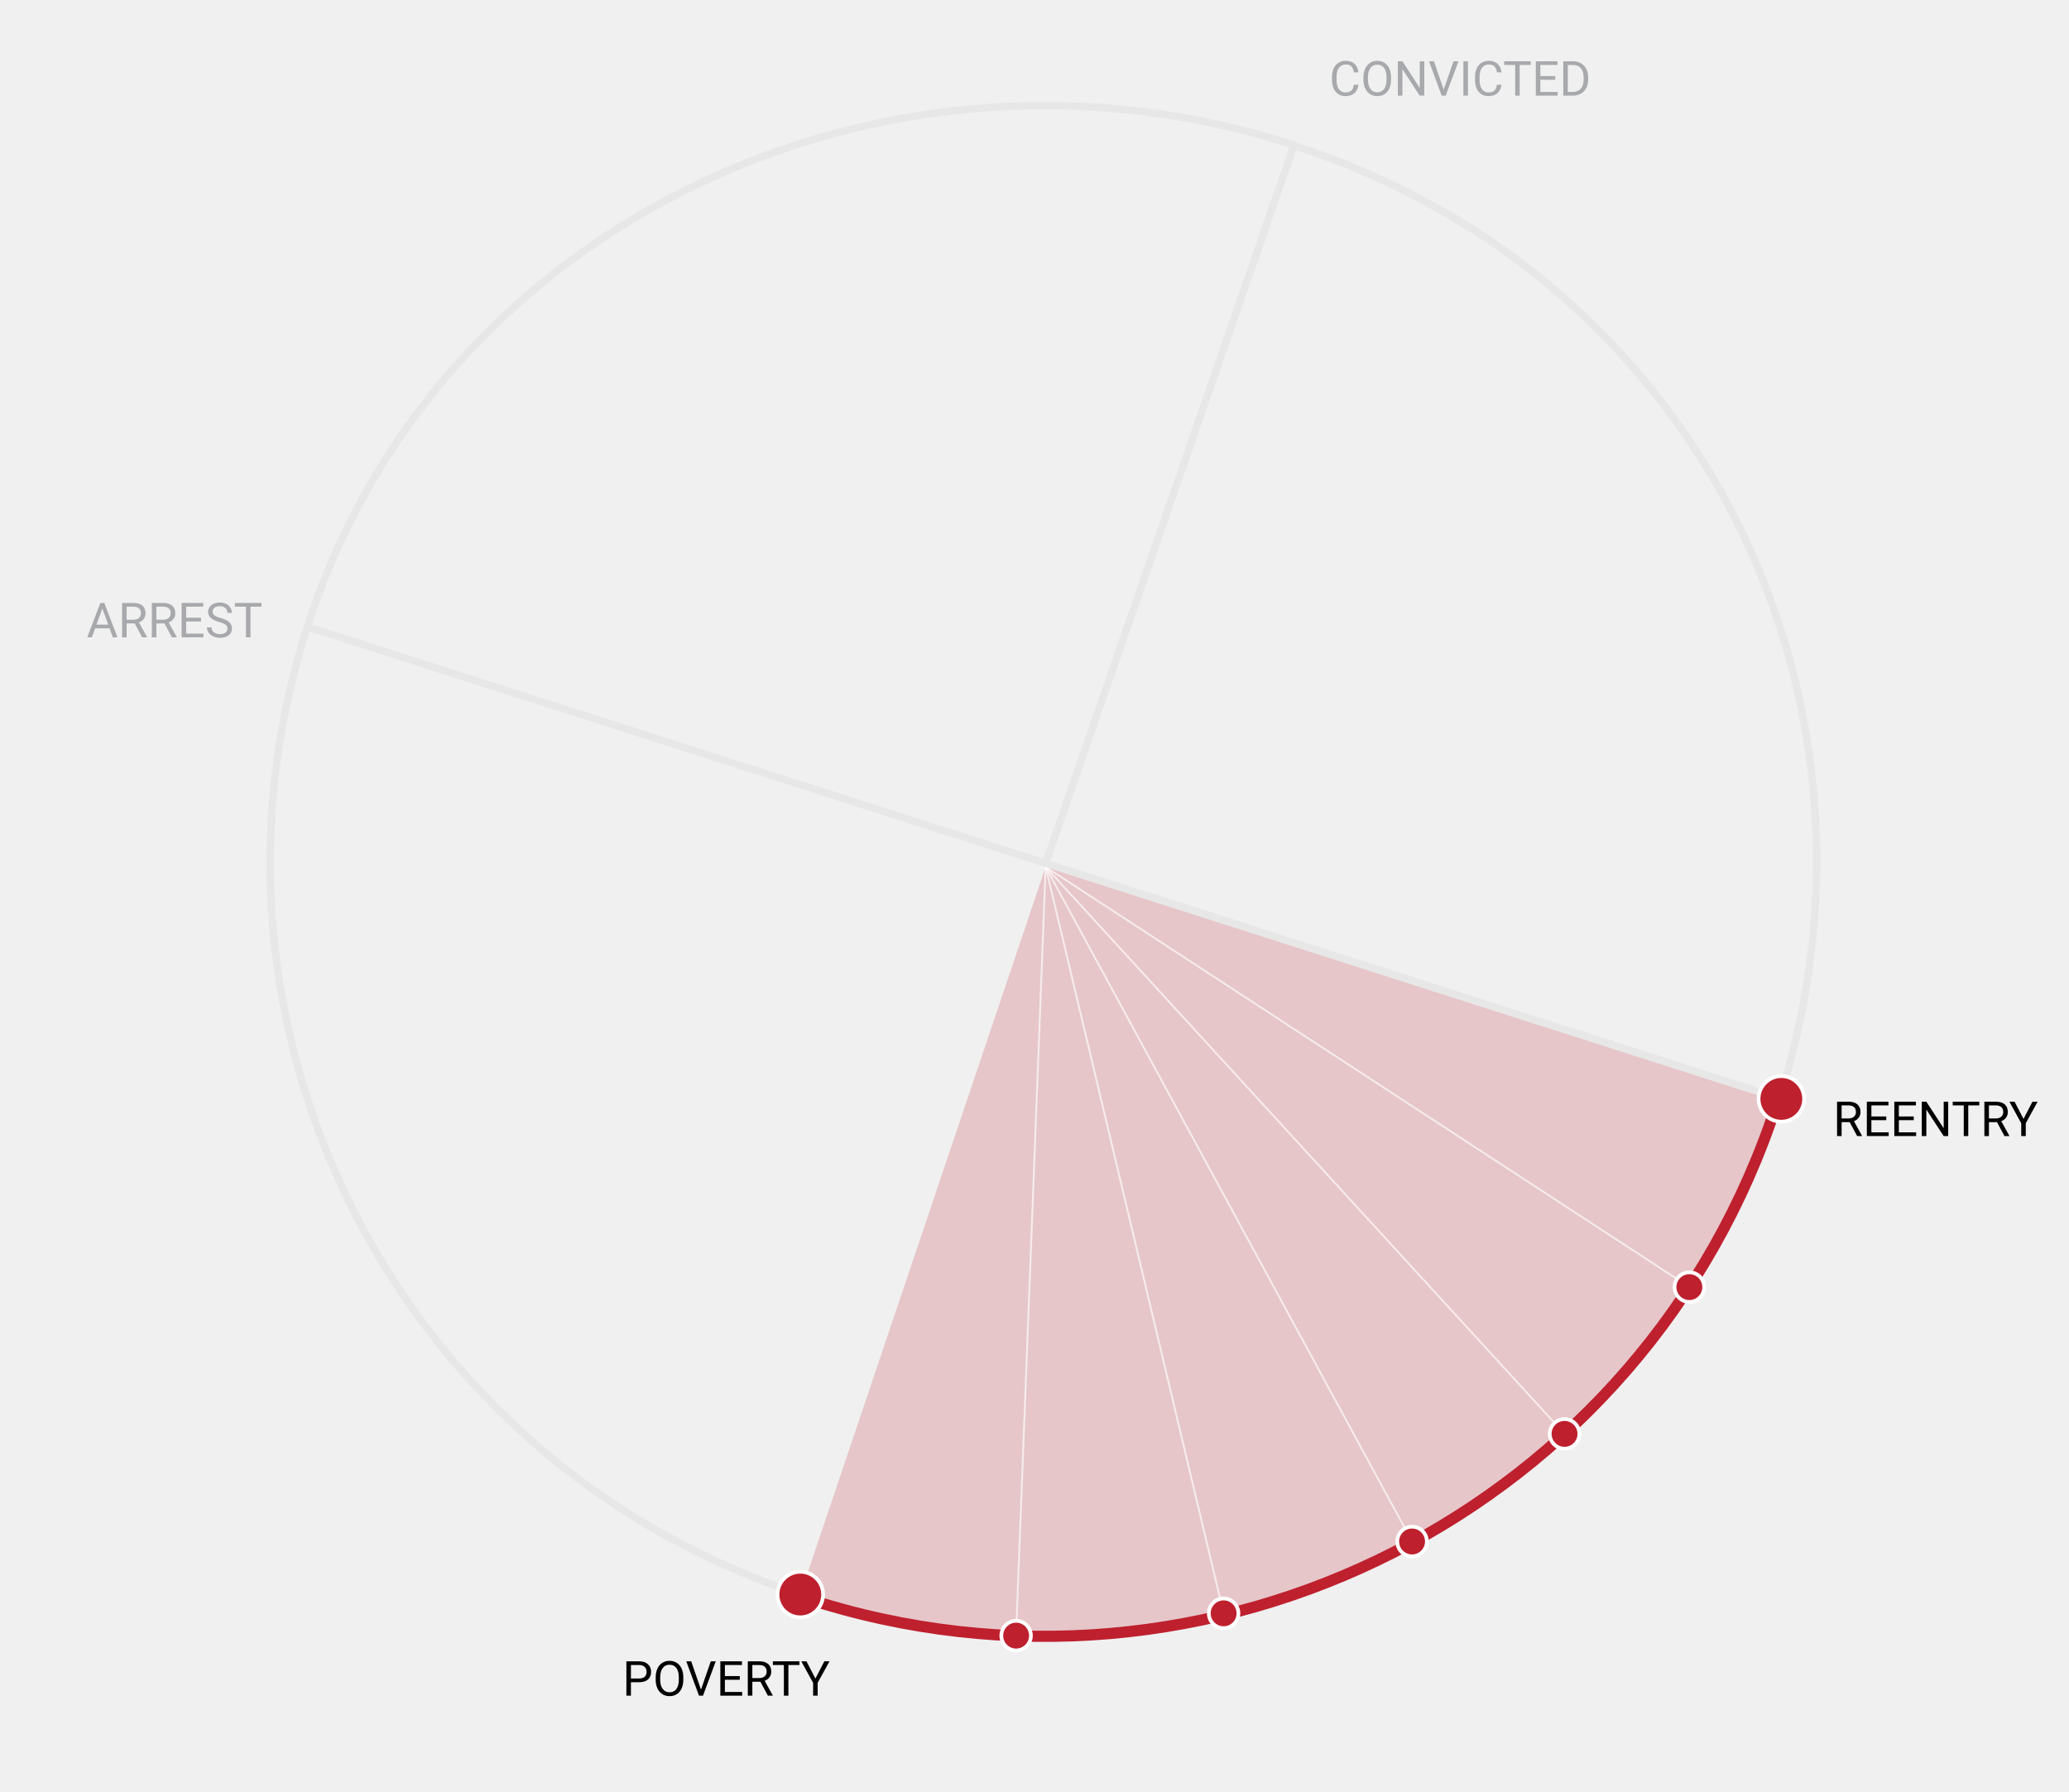
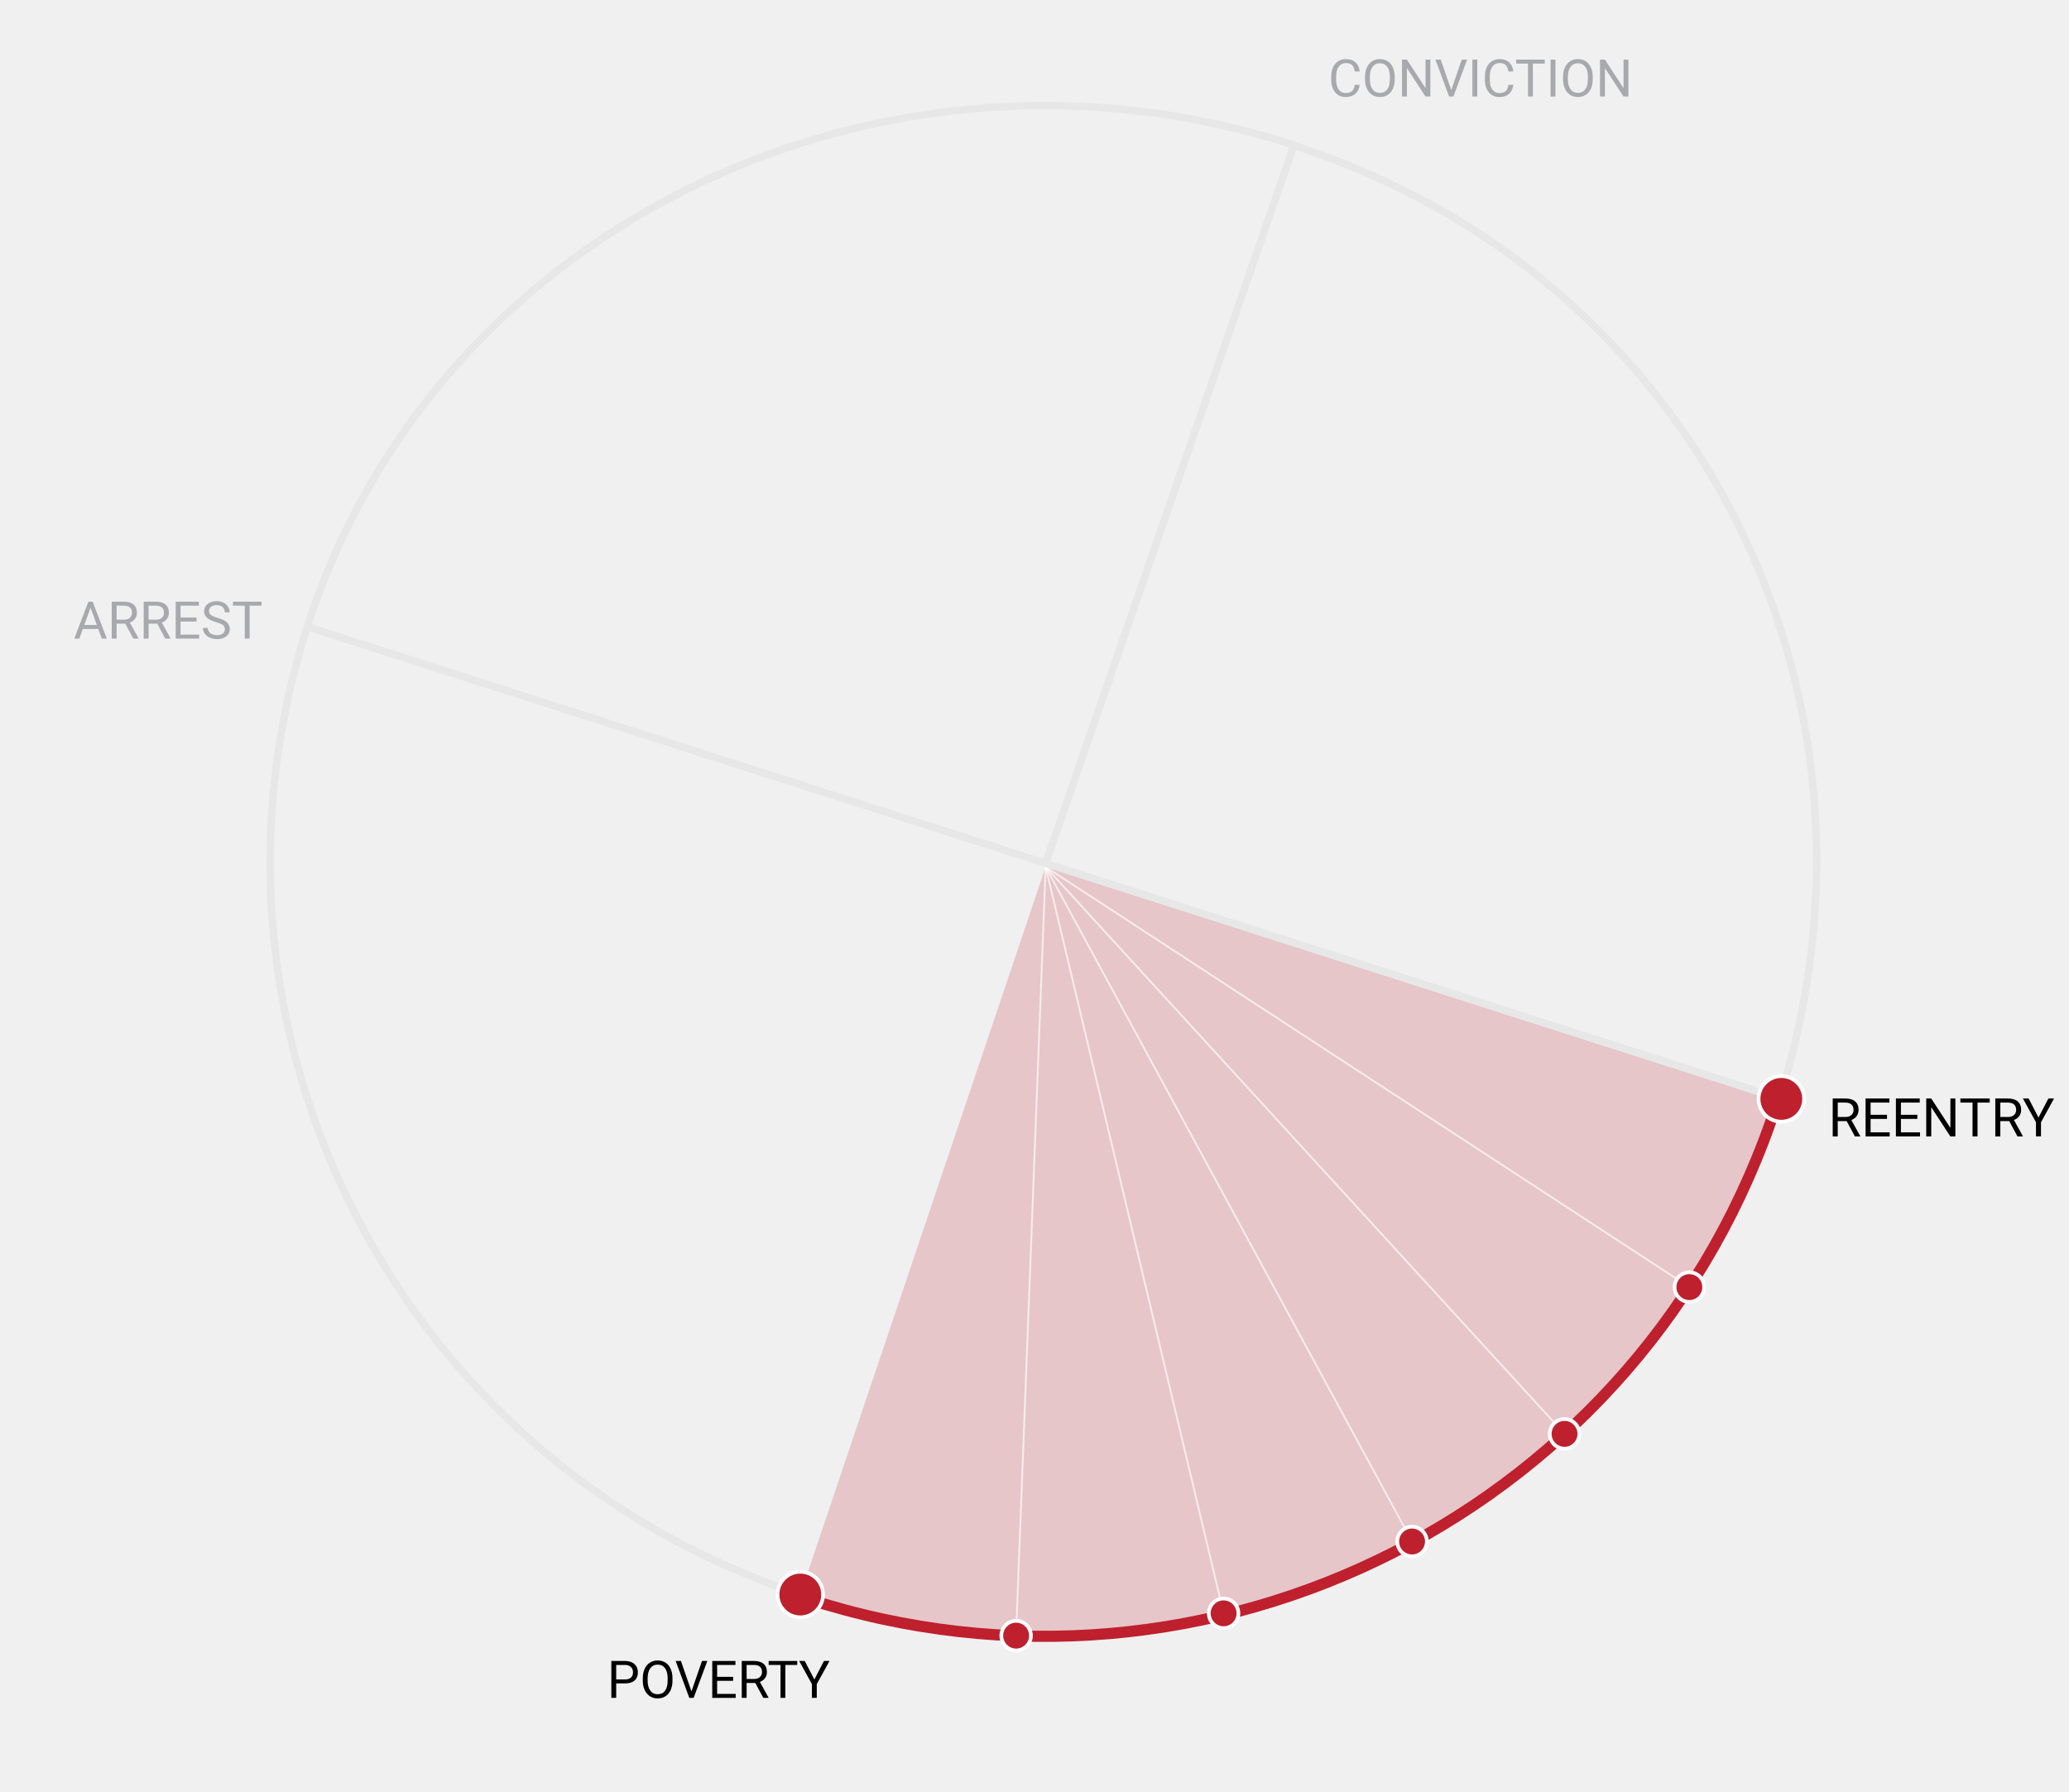
<svg xmlns="http://www.w3.org/2000/svg" version="1.1" id="Layer_1" x="0px" y="0px" viewBox="0 0 556.472 481.872" enable-background="new 0 0 556.472 481.872" xml:space="preserve">
  <path opacity="0.2" fill="#BE1E2D" d="M478.511,296.329c-35.599,109.465-153.802,168.069-263.263,132.474l65.982-195.674  L478.511,296.329z" />
-   <path fill="none" stroke="#E7E7E7" stroke-width="2" stroke-miterlimit="10" d="M478.011,297.396  c35.379-108.789-20.58-222.658-129.373-258.039" />
+   <path fill="none" stroke="#E7E7E7" stroke-width="2" stroke-miterlimit="10" d="M478.011,297.397  c35.379-108.789-20.58-222.658-129.373-258.039" />
  <g>
    <path fill="none" stroke="#E7E7E7" stroke-width="2" stroke-miterlimit="10" d="M82.871,167.881   C47.492,276.668,106.997,393.537,215.79,428.92" />
  </g>
-   <path fill="none" stroke="#E7E7E7" stroke-width="2" stroke-miterlimit="10" d="M348.039,39.019  C239.247,3.643,118.251,59.088,82.871,167.881" />
+   <path fill="none" stroke="#E7E7E7" stroke-width="2" stroke-miterlimit="10" d="M348.039,39.02  C239.247,3.643,118.251,59.088,82.871,167.881" />
  <path fill="none" stroke="#BE202E" stroke-width="3" stroke-miterlimit="10" d="M216.808,429.838  c108.789,35.375,225.66-24.133,261.041-132.922" />
  <g>
-     <path d="M169.692,452.382V456h-1.219v-9.242h3.409c1.012,0,1.804,0.258,2.377,0.774s0.86,1.2,0.86,2.05   c0,0.897-0.28,1.589-0.841,2.073s-1.364,0.727-2.409,0.727H169.692z M169.692,451.385h2.19c0.651,0,1.151-0.153,1.498-0.461   c0.347-0.307,0.521-0.751,0.521-1.332c0-0.551-0.174-0.991-0.521-1.322s-0.823-0.502-1.429-0.516h-2.26V451.385z" />
-     <path d="M183.784,451.678c0,0.905-0.152,1.695-0.457,2.37s-0.736,1.19-1.295,1.546s-1.21,0.533-1.955,0.533   c-0.728,0-1.373-0.179-1.936-0.536s-1-0.868-1.311-1.53c-0.312-0.662-0.471-1.429-0.479-2.301v-0.666   c0-0.889,0.154-1.674,0.464-2.355c0.309-0.682,0.745-1.203,1.311-1.564c0.564-0.362,1.211-0.543,1.939-0.543   c0.74,0,1.393,0.179,1.958,0.536c0.564,0.357,0.999,0.876,1.304,1.556c0.305,0.679,0.457,1.469,0.457,2.371V451.678z    M182.572,451.08c0-1.096-0.22-1.937-0.66-2.522s-1.056-0.88-1.847-0.88c-0.771,0-1.377,0.294-1.819,0.88s-0.669,1.399-0.683,2.44   v0.68c0,1.062,0.224,1.896,0.67,2.504s1.062,0.91,1.844,0.91c0.787,0,1.396-0.286,1.828-0.859s0.654-1.396,0.667-2.467V451.08z" />
-     <path d="M188.533,454.381l2.641-7.623h1.332L189.078,456h-1.078l-3.422-9.242h1.326L188.533,454.381z" />
-     <path d="M198.968,451.729h-4.006v3.275h4.653V456h-5.872v-9.242h5.809v0.996h-4.59v2.978h4.006V451.729z" />
-     <path d="M204.523,452.262h-2.172V456h-1.225v-9.242h3.06c1.041,0,1.842,0.237,2.402,0.711s0.841,1.164,0.841,2.069   c0,0.575-0.155,1.077-0.466,1.505c-0.312,0.427-0.744,0.746-1.298,0.958l2.17,3.923V456h-1.307L204.523,452.262z M202.351,451.265   h1.873c0.605,0,1.087-0.157,1.444-0.471s0.536-0.733,0.536-1.259c0-0.572-0.17-1.011-0.511-1.316s-0.833-0.46-1.476-0.465h-1.867   V451.265z" />
-     <path d="M215.015,447.754h-2.971V456h-1.213v-8.246h-2.965v-0.996h7.148V447.754z" />
-     <path d="M219.305,451.398l2.412-4.641h1.385l-3.188,5.795V456h-1.219v-3.447l-3.186-5.795h1.396L219.305,451.398z" />
+     <path d="M165.733,452.708v3.886h-1.309v-9.927h3.662c1.087,0,1.937,0.277,2.553,0.832c0.616,0.555,0.924,1.289,0.924,2.202   c0,0.964-0.301,1.707-0.903,2.227c-0.602,0.52-1.465,0.78-2.588,0.78H165.733z M165.733,451.637h2.353   c0.7,0,1.237-0.165,1.609-0.495c0.372-0.329,0.559-0.806,0.559-1.431c0-0.592-0.187-1.065-0.559-1.42   c-0.372-0.356-0.884-0.539-1.535-0.554h-2.427V451.637z" />
+     <path d="M180.869,451.952c0,0.972-0.164,1.821-0.491,2.546c-0.327,0.725-0.791,1.279-1.391,1.66c-0.6,0.382-1.3,0.573-2.1,0.573   c-0.781,0-1.475-0.192-2.079-0.576c-0.604-0.384-1.074-0.932-1.408-1.644c-0.335-0.711-0.506-1.535-0.515-2.471v-0.715   c0-0.955,0.166-1.798,0.498-2.53c0.331-0.732,0.8-1.292,1.408-1.68c0.606-0.389,1.301-0.583,2.083-0.583   c0.795,0,1.496,0.192,2.103,0.576c0.606,0.384,1.073,0.941,1.4,1.671c0.327,0.729,0.491,1.577,0.491,2.547V451.952z    M179.567,451.31c0-1.177-0.236-2.08-0.709-2.71c-0.473-0.629-1.134-0.945-1.984-0.945c-0.828,0-1.479,0.316-1.954,0.945   c-0.475,0.629-0.719,1.503-0.733,2.621v0.73c0,1.14,0.24,2.037,0.72,2.689c0.479,0.652,1.14,0.978,1.98,0.978   c0.846,0,1.5-0.307,1.964-0.923c0.464-0.616,0.703-1.499,0.716-2.65V451.31z" />
+     <path d="M185.97,454.855l2.836-8.188h1.431l-3.682,9.927h-1.158l-3.676-9.927h1.424L185.97,454.855z" />
+     <path d="M197.179,452.006h-4.303v3.518h4.998v1.07h-6.307v-9.927h6.239v1.07h-4.93v3.198h4.303V452.006z" />
+     <path d="M203.146,452.579h-2.333v4.015h-1.315v-9.927h3.286c1.118,0,1.978,0.255,2.58,0.764c0.602,0.509,0.903,1.25,0.903,2.223   c0,0.618-0.167,1.157-0.501,1.616c-0.335,0.458-0.799,0.802-1.394,1.029l2.331,4.214v0.082H205.3L203.146,452.579z    M200.813,451.508h2.012c0.65,0,1.167-0.169,1.551-0.506c0.384-0.337,0.576-0.788,0.576-1.352c0-0.615-0.182-1.086-0.549-1.414   c-0.366-0.328-0.895-0.494-1.585-0.499h-2.006V451.508z" />
+     <path d="M214.416,447.737h-3.191v8.857h-1.303v-8.857h-3.185v-1.07h7.678V447.737z" />
+     <path d="M219.024,451.652l2.591-4.985h1.487l-3.424,6.224v3.703h-1.309v-3.703l-3.422-6.224h1.5L219.024,451.652z" />
  </g>
  <g>
    <g>
-       <path d="M497.487,301.77h-2.172v3.738h-1.225v-9.242h3.06c1.041,0,1.842,0.237,2.402,0.711s0.841,1.164,0.841,2.069    c0,0.575-0.155,1.077-0.466,1.505c-0.312,0.427-0.744,0.746-1.298,0.958l2.17,3.923v0.076h-1.307L497.487,301.77z     M495.315,300.772h1.873c0.605,0,1.087-0.157,1.444-0.471s0.536-0.733,0.536-1.259c0-0.572-0.17-1.011-0.511-1.316    s-0.833-0.46-1.476-0.465h-1.867V300.772z" />
-       <path d="M507.326,301.236h-4.006v3.275h4.653v0.996h-5.872v-9.242h5.809v0.996h-4.59v2.978h4.006V301.236z" />
-       <path d="M514.714,301.236h-4.006v3.275h4.653v0.996h-5.872v-9.242h5.809v0.996h-4.59v2.978h4.006V301.236z" />
-       <path d="M523.982,305.508h-1.225l-4.653-7.122v7.122h-1.226v-9.242h1.226l4.665,7.154v-7.154h1.213V305.508z" />
-       <path d="M532.348,297.262h-2.971v8.246h-1.213v-8.246H525.2v-0.996h7.148V297.262z" />
-       <path d="M537.109,301.77h-2.172v3.738h-1.225v-9.242h3.06c1.041,0,1.842,0.237,2.402,0.711s0.841,1.164,0.841,2.069    c0,0.575-0.155,1.077-0.466,1.505c-0.312,0.427-0.744,0.746-1.298,0.958l2.17,3.923v0.076h-1.307L537.109,301.77z     M534.937,300.772h1.873c0.605,0,1.087-0.157,1.444-0.471s0.536-0.733,0.536-1.259c0-0.572-0.17-1.011-0.511-1.316    s-0.833-0.46-1.476-0.465h-1.867V300.772z" />
-       <path d="M544.236,300.906l2.412-4.641h1.385l-3.188,5.795v3.447h-1.219v-3.447l-3.186-5.795h1.396L544.236,300.906z" />
+       <path d="M496.672,301.482h-2.397v4.126h-1.352v-10.2h3.377c1.149,0,2.033,0.262,2.651,0.785c0.619,0.523,0.928,1.285,0.928,2.284    c0,0.635-0.171,1.189-0.514,1.661c-0.344,0.471-0.821,0.823-1.432,1.057l2.395,4.329v0.084h-1.442L496.672,301.482z     M494.275,300.382h2.067c0.668,0,1.2-0.174,1.594-0.52c0.394-0.346,0.592-0.809,0.592-1.389c0-0.632-0.188-1.115-0.564-1.453    c-0.376-0.337-0.919-0.508-1.629-0.513h-2.061V300.382z" />
+       <path d="M507.53,300.894h-4.421v3.615h5.135v1.099h-6.481v-10.2h6.411v1.099h-5.065v3.286h4.421V300.894z" />
+       <path d="M515.684,300.894h-4.421v3.615h5.136v1.099h-6.481v-10.2h6.41v1.099h-5.065v3.286h4.421V300.894z" />
+       <path d="M525.912,305.608h-1.352l-5.136-7.86v7.86h-1.353v-10.2h1.353l5.148,7.896v-7.896h1.339V305.608z" />
+       <path d="M535.146,296.507h-3.279v9.101h-1.339v-9.101h-3.272v-1.099h7.889V296.507z" />
+       <path d="M540.4,301.482h-2.397v4.126h-1.352v-10.2h3.376c1.149,0,2.033,0.262,2.651,0.785c0.619,0.523,0.928,1.285,0.928,2.284    c0,0.635-0.171,1.189-0.514,1.661c-0.344,0.471-0.821,0.823-1.432,1.057l2.395,4.329v0.084h-1.442L540.4,301.482z     M538.003,300.382h2.067c0.668,0,1.2-0.174,1.594-0.52c0.395-0.346,0.592-0.809,0.592-1.389c0-0.632-0.188-1.115-0.564-1.453    c-0.376-0.337-0.919-0.508-1.628-0.513h-2.061V300.382z" />
+       <path d="M548.265,300.529l2.662-5.122h1.528l-3.518,6.395v3.805h-1.345v-3.805l-3.516-6.395h1.541L548.265,300.529z" />
    </g>
  </g>
  <g>
    <g>
-       <path fill="#A7A9AC" d="M29.46,168.972h-3.871l-0.87,2.418h-1.257l3.529-9.242h1.066l3.535,9.242h-1.25L29.46,168.972z     M25.956,167.975h3.143l-1.574-4.323L25.956,167.975z" />
-       <path fill="#A7A9AC" d="M36.228,167.651h-2.172v3.738h-1.225v-9.242h3.06c1.041,0,1.842,0.237,2.402,0.711    s0.841,1.164,0.841,2.069c0,0.575-0.155,1.077-0.466,1.505c-0.312,0.427-0.744,0.746-1.298,0.958l2.17,3.923v0.076h-1.307    L36.228,167.651z M34.056,166.654h1.873c0.605,0,1.087-0.157,1.444-0.471s0.536-0.733,0.536-1.259c0-0.572-0.17-1.011-0.511-1.316    s-0.833-0.46-1.476-0.465h-1.867V166.654z" />
-       <path fill="#A7A9AC" d="M44.232,167.651H42.06v3.738h-1.225v-9.242h3.06c1.041,0,1.842,0.237,2.402,0.711s0.841,1.164,0.841,2.069    c0,0.575-0.155,1.077-0.466,1.505c-0.312,0.427-0.744,0.746-1.298,0.958l2.17,3.923v0.076h-1.307L44.232,167.651z M42.06,166.654    h1.873c0.605,0,1.087-0.157,1.444-0.471s0.536-0.733,0.536-1.259c0-0.572-0.17-1.011-0.511-1.316s-0.833-0.46-1.476-0.465H42.06    V166.654z" />
-       <path fill="#A7A9AC" d="M54.071,167.118h-4.006v3.275h4.653v0.996h-5.872v-9.242h5.809v0.996h-4.59v2.978h4.006V167.118z" />
-       <path fill="#A7A9AC" d="M58.958,167.271c-1.045-0.301-1.806-0.67-2.282-1.108c-0.476-0.438-0.714-0.979-0.714-1.622    c0-0.728,0.291-1.329,0.873-1.806c0.582-0.476,1.338-0.714,2.269-0.714c0.635,0,1.201,0.123,1.698,0.368s0.883,0.584,1.155,1.016    c0.273,0.432,0.41,0.903,0.41,1.415h-1.226c0-0.561-0.178-1.001-0.533-1.321s-0.856-0.481-1.505-0.481    c-0.601,0-1.069,0.133-1.405,0.398c-0.337,0.265-0.505,0.632-0.505,1.103c0,0.378,0.16,0.696,0.479,0.957s0.863,0.499,1.631,0.716    c0.769,0.216,1.369,0.454,1.803,0.715c0.434,0.26,0.756,0.563,0.965,0.91c0.21,0.348,0.314,0.756,0.314,1.226    c0,0.749-0.292,1.349-0.876,1.8c-0.584,0.45-1.365,0.676-2.342,0.676c-0.635,0-1.228-0.122-1.777-0.365    c-0.551-0.243-0.975-0.576-1.273-1c-0.298-0.423-0.447-0.903-0.447-1.44h1.225c0,0.559,0.207,1,0.619,1.323    c0.413,0.324,0.964,0.486,1.654,0.486c0.643,0,1.136-0.132,1.479-0.395c0.343-0.262,0.514-0.619,0.514-1.072    s-0.158-0.803-0.476-1.051C60.368,167.756,59.792,167.511,58.958,167.271z" />
-       <path fill="#A7A9AC" d="M70.333,163.144h-2.971v8.246H66.15v-8.246h-2.965v-0.996h7.148V163.144z" />
+       <path fill="#A7A9AC" d="M26.431,169.135h-4.158l-0.935,2.597h-1.35l3.791-9.927h1.145l3.797,9.927h-1.343L26.431,169.135z     M22.667,168.064h3.375l-1.691-4.644L22.667,168.064z" />
+       <path fill="#A7A9AC" d="M33.7,167.717h-2.333v4.015h-1.315v-9.927h3.286c1.118,0,1.978,0.255,2.58,0.764    c0.602,0.509,0.903,1.25,0.903,2.223c0,0.618-0.167,1.157-0.5,1.617c-0.335,0.458-0.799,0.801-1.394,1.029l2.331,4.214v0.082    h-1.404L33.7,167.717z M31.367,166.646h2.012c0.65,0,1.167-0.169,1.551-0.506c0.384-0.337,0.576-0.788,0.576-1.352    c0-0.615-0.182-1.086-0.549-1.414c-0.366-0.328-0.895-0.494-1.585-0.499h-2.006V166.646z" />
+       <path fill="#A7A9AC" d="M42.297,167.717h-2.333v4.015h-1.315v-9.927h3.286c1.118,0,1.978,0.255,2.58,0.764    c0.602,0.509,0.903,1.25,0.903,2.223c0,0.618-0.167,1.157-0.5,1.617c-0.335,0.458-0.799,0.801-1.394,1.029l2.331,4.214v0.082    h-1.404L42.297,167.717z M39.964,166.646h2.012c0.65,0,1.167-0.169,1.551-0.506c0.384-0.337,0.576-0.788,0.576-1.352    c0-0.615-0.183-1.086-0.549-1.414c-0.366-0.328-0.895-0.494-1.585-0.499h-2.006V166.646z" />
+       <path fill="#A7A9AC" d="M52.865,167.144h-4.303v3.518h4.998v1.07h-6.307v-9.927h6.239v1.07h-4.93v3.198h4.303V167.144z" />
+       <path fill="#A7A9AC" d="M58.115,167.308c-1.122-0.323-1.939-0.719-2.451-1.191c-0.511-0.47-0.767-1.051-0.767-1.742    c0-0.781,0.313-1.428,0.938-1.939c0.625-0.511,1.437-0.767,2.437-0.767c0.682,0,1.29,0.132,1.824,0.395    c0.534,0.263,0.948,0.627,1.241,1.091c0.294,0.464,0.44,0.97,0.44,1.52h-1.316c0-0.602-0.191-1.075-0.573-1.419    c-0.382-0.344-0.92-0.517-1.616-0.517c-0.645,0-1.149,0.143-1.509,0.428c-0.362,0.284-0.542,0.679-0.542,1.184    c0,0.406,0.172,0.748,0.515,1.028c0.343,0.28,0.927,0.536,1.752,0.769c0.825,0.232,1.471,0.488,1.936,0.768    c0.466,0.279,0.812,0.605,1.036,0.978c0.226,0.373,0.338,0.812,0.338,1.316c0,0.805-0.314,1.449-0.941,1.933    c-0.627,0.484-1.466,0.726-2.515,0.726c-0.682,0-1.319-0.131-1.909-0.392c-0.592-0.261-1.047-0.619-1.368-1.074    c-0.32-0.454-0.48-0.97-0.48-1.547h1.315c0,0.6,0.222,1.074,0.665,1.421c0.444,0.348,1.035,0.522,1.777,0.522    c0.69,0,1.22-0.142,1.588-0.424c0.368-0.281,0.552-0.665,0.552-1.152s-0.17-0.862-0.511-1.129    C59.629,167.829,59.011,167.566,58.115,167.308z" />
+       <path fill="#A7A9AC" d="M70.333,162.875h-3.191v8.857H65.84v-8.857h-3.185v-1.07h7.678V162.875z" />
    </g>
  </g>
  <path fill="#BE202E" stroke="#FFFFFF" stroke-miterlimit="10" d="M210.918,424.471c2.393-2.393,6.268-2.393,8.662,0  c2.395,2.395,2.391,6.27,0,8.662c-2.395,2.393-6.27,2.396-8.664,0.002C208.522,430.738,208.526,426.861,210.918,424.471z" />
  <g>
    <line opacity="0.65" fill="none" stroke="#FFFFFF" stroke-width="0.5" stroke-miterlimit="10" x1="281.231" y1="233.129" x2="454.365" y2="346.13" />
    <line opacity="0.65" fill="none" stroke="#FFFFFF" stroke-width="0.5" stroke-miterlimit="10" x1="281.231" y1="233.129" x2="420.795" y2="385.596" />
    <line opacity="0.65" fill="none" stroke="#FFFFFF" stroke-width="0.5" stroke-miterlimit="10" x1="281.231" y1="233.129" x2="379.784" y2="414.537" />
    <line opacity="0.65" fill="none" stroke="#FFFFFF" stroke-width="0.5" stroke-miterlimit="10" x1="281.231" y1="233.129" x2="329.102" y2="433.856" />
    <line opacity="0.65" fill="none" stroke="#FFFFFF" stroke-width="0.5" stroke-miterlimit="10" x1="281.231" y1="233.129" x2="273.294" y2="439.203" />
  </g>
-   <line fill="none" stroke="#E7E7E7" stroke-width="2" stroke-miterlimit="10" x1="479.101" y1="295.514" x2="279.982" y2="231.728" />
+   <line fill="none" stroke="#E7E7E7" stroke-width="2" stroke-miterlimit="10" x1="479.101" y1="295.514" x2="279.982" y2="231.729" />
  <line fill="none" stroke="#E7E7E7" stroke-width="2" stroke-miterlimit="10" x1="281.231" y1="232.16" x2="82.112" y2="168.375" />
  <line fill="none" stroke="#E7E7E7" stroke-width="2" stroke-miterlimit="10" x1="281.231" y1="232.16" x2="348.354" y2="38.106" />
-   <path fill="#BE202E" stroke="#FFFFFF" stroke-miterlimit="10" d="M474.772,291.181c2.393-2.393,6.268-2.393,8.662,0  c2.395,2.395,2.391,6.27,0,8.662c-2.395,2.393-6.27,2.397-8.664,0.002C472.375,297.448,472.379,293.571,474.772,291.181z" />
+   <path fill="#BE202E" stroke="#FFFFFF" stroke-miterlimit="10" d="M474.772,291.181c2.393-2.393,6.268-2.393,8.662,0  c2.395,2.395,2.391,6.27,0,8.662c-2.395,2.393-6.27,2.396-8.664,0.002C472.375,297.448,472.379,293.571,474.772,291.181z" />
  <path fill="#BE202E" stroke="#FFFFFF" stroke-miterlimit="10" d="M270.481,437.038c1.553-1.555,4.072-1.555,5.627,0  c1.555,1.555,1.555,4.074,0.002,5.627c-1.557,1.557-4.076,1.557-5.631,0C268.922,441.11,268.926,438.593,270.481,437.038z" />
  <path fill="#BE202E" stroke="#FFFFFF" stroke-miterlimit="10" d="M326.287,431.042c1.555-1.555,4.072-1.555,5.629,0  c1.555,1.557,1.553,4.074,0.002,5.629c-1.557,1.555-4.076,1.555-5.631,0C324.73,435.114,324.734,432.597,326.287,431.042z" />
  <path fill="#BE202E" stroke="#FFFFFF" stroke-miterlimit="10" d="M376.971,411.724c1.553-1.557,4.072-1.557,5.627,0  c1.557,1.555,1.555,4.074,0.002,5.627c-1.557,1.557-4.076,1.557-5.631,0C375.414,415.796,375.416,413.276,376.971,411.724z" />
  <circle fill="#BE202E" stroke="#FFFFFF" stroke-miterlimit="10" cx="420.795" cy="385.596" r="3.98" />
  <circle fill="#BE202E" stroke="#FFFFFF" stroke-miterlimit="10" cx="454.365" cy="346.13" r="3.98" />
  <g>
-     <path fill="#A7A9AC" d="M365.363,22.789c-0.114,0.978-0.475,1.731-1.082,2.263s-1.415,0.797-2.422,0.797   c-1.092,0-1.967-0.392-2.625-1.174c-0.658-0.783-0.986-1.831-0.986-3.143v-0.889c0-0.859,0.153-1.614,0.46-2.266   c0.307-0.652,0.741-1.152,1.304-1.502c0.563-0.349,1.215-0.523,1.955-0.523c0.982,0,1.77,0.274,2.361,0.822   c0.593,0.548,0.938,1.307,1.035,2.275h-1.225c-0.106-0.738-0.336-1.273-0.689-1.604s-0.848-0.497-1.482-0.497   c-0.778,0-1.389,0.288-1.831,0.864s-0.663,1.396-0.663,2.459v0.896c0,1.004,0.209,1.803,0.629,2.396   c0.418,0.593,1.005,0.89,1.758,0.89c0.677,0,1.196-0.154,1.559-0.461c0.361-0.307,0.602-0.841,0.721-1.603H365.363z" />
-     <path fill="#A7A9AC" d="M374.134,21.399c0,0.905-0.152,1.695-0.457,2.37s-0.736,1.19-1.295,1.546s-1.21,0.533-1.955,0.533   c-0.728,0-1.373-0.179-1.936-0.536s-1-0.868-1.311-1.53c-0.312-0.662-0.471-1.429-0.479-2.301v-0.666   c0-0.889,0.154-1.674,0.464-2.355c0.309-0.682,0.745-1.203,1.311-1.564c0.564-0.362,1.211-0.543,1.939-0.543   c0.74,0,1.393,0.179,1.958,0.536c0.564,0.357,0.999,0.876,1.304,1.556c0.305,0.679,0.457,1.469,0.457,2.371V21.399z    M372.922,20.802c0-1.096-0.22-1.937-0.66-2.522s-1.056-0.88-1.847-0.88c-0.771,0-1.377,0.294-1.819,0.88s-0.669,1.399-0.683,2.44   v0.68c0,1.062,0.224,1.896,0.67,2.504s1.062,0.91,1.844,0.91c0.787,0,1.396-0.286,1.828-0.859s0.654-1.396,0.667-2.467V20.802z" />
-     <path fill="#A7A9AC" d="M383.066,25.722h-1.225l-4.653-7.122v7.122h-1.226v-9.242h1.226l4.665,7.154v-7.154h1.213V25.722z" />
-     <path fill="#A7A9AC" d="M388.29,24.103l2.641-7.623h1.332l-3.428,9.242h-1.078l-3.422-9.242h1.326L388.29,24.103z" />
-     <path fill="#A7A9AC" d="M394.81,25.722h-1.219v-9.242h1.219V25.722z" />
-     <path fill="#A7A9AC" d="M403.835,22.789c-0.114,0.978-0.475,1.731-1.082,2.263s-1.415,0.797-2.422,0.797   c-1.092,0-1.967-0.392-2.625-1.174c-0.658-0.783-0.986-1.831-0.986-3.143v-0.889c0-0.859,0.153-1.614,0.46-2.266   c0.307-0.652,0.741-1.152,1.304-1.502c0.563-0.349,1.215-0.523,1.955-0.523c0.982,0,1.77,0.274,2.361,0.822   c0.593,0.548,0.938,1.307,1.035,2.275h-1.225c-0.106-0.738-0.336-1.273-0.689-1.604s-0.848-0.497-1.482-0.497   c-0.778,0-1.389,0.288-1.831,0.864s-0.663,1.396-0.663,2.459v0.896c0,1.004,0.209,1.803,0.629,2.396   c0.418,0.593,1.005,0.89,1.758,0.89c0.677,0,1.196-0.154,1.559-0.461c0.361-0.307,0.602-0.841,0.721-1.603H403.835z" />
-     <path fill="#A7A9AC" d="M411.701,17.476h-2.971v8.246h-1.213v-8.246h-2.965v-0.996h7.148V17.476z" />
-     <path fill="#A7A9AC" d="M418.296,21.45h-4.006v3.275h4.653v0.996h-5.872v-9.242h5.809v0.996h-4.59v2.978h4.006V21.45z" />
-     <path fill="#A7A9AC" d="M420.46,25.722v-9.242h2.609c0.804,0,1.515,0.178,2.133,0.533s1.095,0.861,1.432,1.518   c0.336,0.655,0.507,1.408,0.511,2.26v0.59c0,0.872-0.168,1.636-0.505,2.291c-0.336,0.656-0.816,1.16-1.44,1.512   c-0.624,0.351-1.352,0.53-2.181,0.539H420.46z M421.679,17.476v7.25h1.283c0.939,0,1.67-0.293,2.192-0.877   c0.522-0.585,0.784-1.417,0.784-2.497v-0.54c0-1.051-0.246-1.867-0.739-2.449s-1.192-0.878-2.099-0.887H421.679z" />
+     <path fill="#A7A9AC" d="M365.694,22.805c-0.123,1.05-0.51,1.86-1.162,2.431c-0.652,0.571-1.519,0.856-2.601,0.856   c-1.173,0-2.113-0.421-2.82-1.261c-0.706-0.841-1.06-1.967-1.06-3.376V20.5c0-0.923,0.165-1.734,0.495-2.434   c0.329-0.701,0.796-1.238,1.401-1.613c0.605-0.375,1.304-0.562,2.1-0.562c1.055,0,1.9,0.295,2.536,0.883   c0.636,0.588,1.007,1.403,1.111,2.444h-1.316c-0.114-0.793-0.36-1.368-0.74-1.723c-0.379-0.356-0.91-0.534-1.592-0.534   c-0.837,0-1.492,0.309-1.967,0.928c-0.475,0.619-0.712,1.499-0.712,2.641v0.962c0,1.078,0.225,1.936,0.675,2.573   c0.45,0.637,1.079,0.956,1.889,0.956c0.727,0,1.285-0.166,1.674-0.495c0.388-0.329,0.646-0.903,0.774-1.721H365.694z" />
+     <path fill="#A7A9AC" d="M375.117,21.312c0,0.972-0.164,1.821-0.491,2.546c-0.327,0.725-0.791,1.279-1.391,1.66   s-1.3,0.573-2.1,0.573c-0.782,0-1.475-0.192-2.079-0.576c-0.605-0.384-1.074-0.933-1.408-1.644   c-0.335-0.711-0.506-1.535-0.515-2.471v-0.715c0-0.955,0.166-1.798,0.498-2.53c0.332-0.732,0.801-1.292,1.408-1.68   c0.606-0.389,1.301-0.583,2.083-0.583c0.796,0,1.496,0.192,2.104,0.576c0.606,0.384,1.074,0.941,1.401,1.671   c0.327,0.729,0.491,1.578,0.491,2.547V21.312z M373.814,20.67c0-1.177-0.237-2.08-0.709-2.709   c-0.473-0.629-1.134-0.945-1.984-0.945c-0.827,0-1.478,0.316-1.954,0.945c-0.475,0.629-0.719,1.503-0.733,2.621v0.73   c0,1.14,0.24,2.037,0.719,2.689c0.48,0.652,1.14,0.978,1.981,0.978c0.845,0,1.5-0.307,1.964-0.923   c0.464-0.616,0.702-1.499,0.716-2.65V20.67z" />
+     <path fill="#A7A9AC" d="M384.71,25.955h-1.316l-4.998-7.65v7.65h-1.316v-9.927h1.316l5.011,7.685v-7.685h1.302V25.955z" />
+     <path fill="#A7A9AC" d="M390.321,24.216l2.836-8.188h1.432l-3.682,9.927h-1.159l-3.675-9.927h1.425L390.321,24.216z" />
+     <path fill="#A7A9AC" d="M397.323,25.955h-1.309v-9.927h1.309V25.955z" />
+     <path fill="#A7A9AC" d="M407.019,22.805c-0.123,1.05-0.51,1.86-1.162,2.431c-0.652,0.571-1.519,0.856-2.601,0.856   c-1.173,0-2.113-0.421-2.82-1.261c-0.707-0.841-1.06-1.967-1.06-3.376V20.5c0-0.923,0.165-1.734,0.495-2.434   c0.329-0.701,0.796-1.238,1.401-1.613c0.605-0.375,1.304-0.562,2.1-0.562c1.055,0,1.9,0.295,2.536,0.883   c0.636,0.588,1.007,1.403,1.111,2.444h-1.316c-0.114-0.793-0.36-1.368-0.74-1.723c-0.379-0.356-0.91-0.534-1.592-0.534   c-0.837,0-1.492,0.309-1.967,0.928c-0.475,0.619-0.712,1.499-0.712,2.641v0.962c0,1.078,0.225,1.936,0.675,2.573   c0.45,0.637,1.079,0.956,1.889,0.956c0.727,0,1.285-0.166,1.674-0.495c0.388-0.329,0.646-0.903,0.774-1.721H407.019z" />
+     <path fill="#A7A9AC" d="M415.467,17.097h-3.191v8.857h-1.302v-8.857h-3.184v-1.07h7.677V17.097z" />
+     <path fill="#A7A9AC" d="M418.344,25.955h-1.309v-9.927h1.309V25.955z" />
+     <path fill="#A7A9AC" d="M428.374,21.312c0,0.972-0.164,1.821-0.491,2.546c-0.327,0.725-0.791,1.279-1.391,1.66   s-1.3,0.573-2.1,0.573c-0.782,0-1.475-0.192-2.079-0.576c-0.605-0.384-1.074-0.933-1.408-1.644   c-0.335-0.711-0.506-1.535-0.515-2.471v-0.715c0-0.955,0.166-1.798,0.498-2.53c0.332-0.732,0.801-1.292,1.408-1.68   c0.606-0.389,1.301-0.583,2.083-0.583c0.796,0,1.496,0.192,2.104,0.576c0.606,0.384,1.074,0.941,1.401,1.671   c0.327,0.729,0.491,1.578,0.491,2.547V21.312z M427.071,20.67c0-1.177-0.237-2.08-0.709-2.709   c-0.473-0.629-1.134-0.945-1.984-0.945c-0.827,0-1.478,0.316-1.954,0.945c-0.475,0.629-0.719,1.503-0.733,2.621v0.73   c0,1.14,0.24,2.037,0.719,2.689c0.48,0.652,1.14,0.978,1.981,0.978c0.845,0,1.5-0.307,1.964-0.923   c0.464-0.616,0.702-1.499,0.716-2.65V20.67z" />
+     <path fill="#A7A9AC" d="M437.967,25.955h-1.316l-4.998-7.65v7.65h-1.316v-9.927h1.316l5.011,7.685v-7.685h1.302V25.955z" />
  </g>
</svg>
